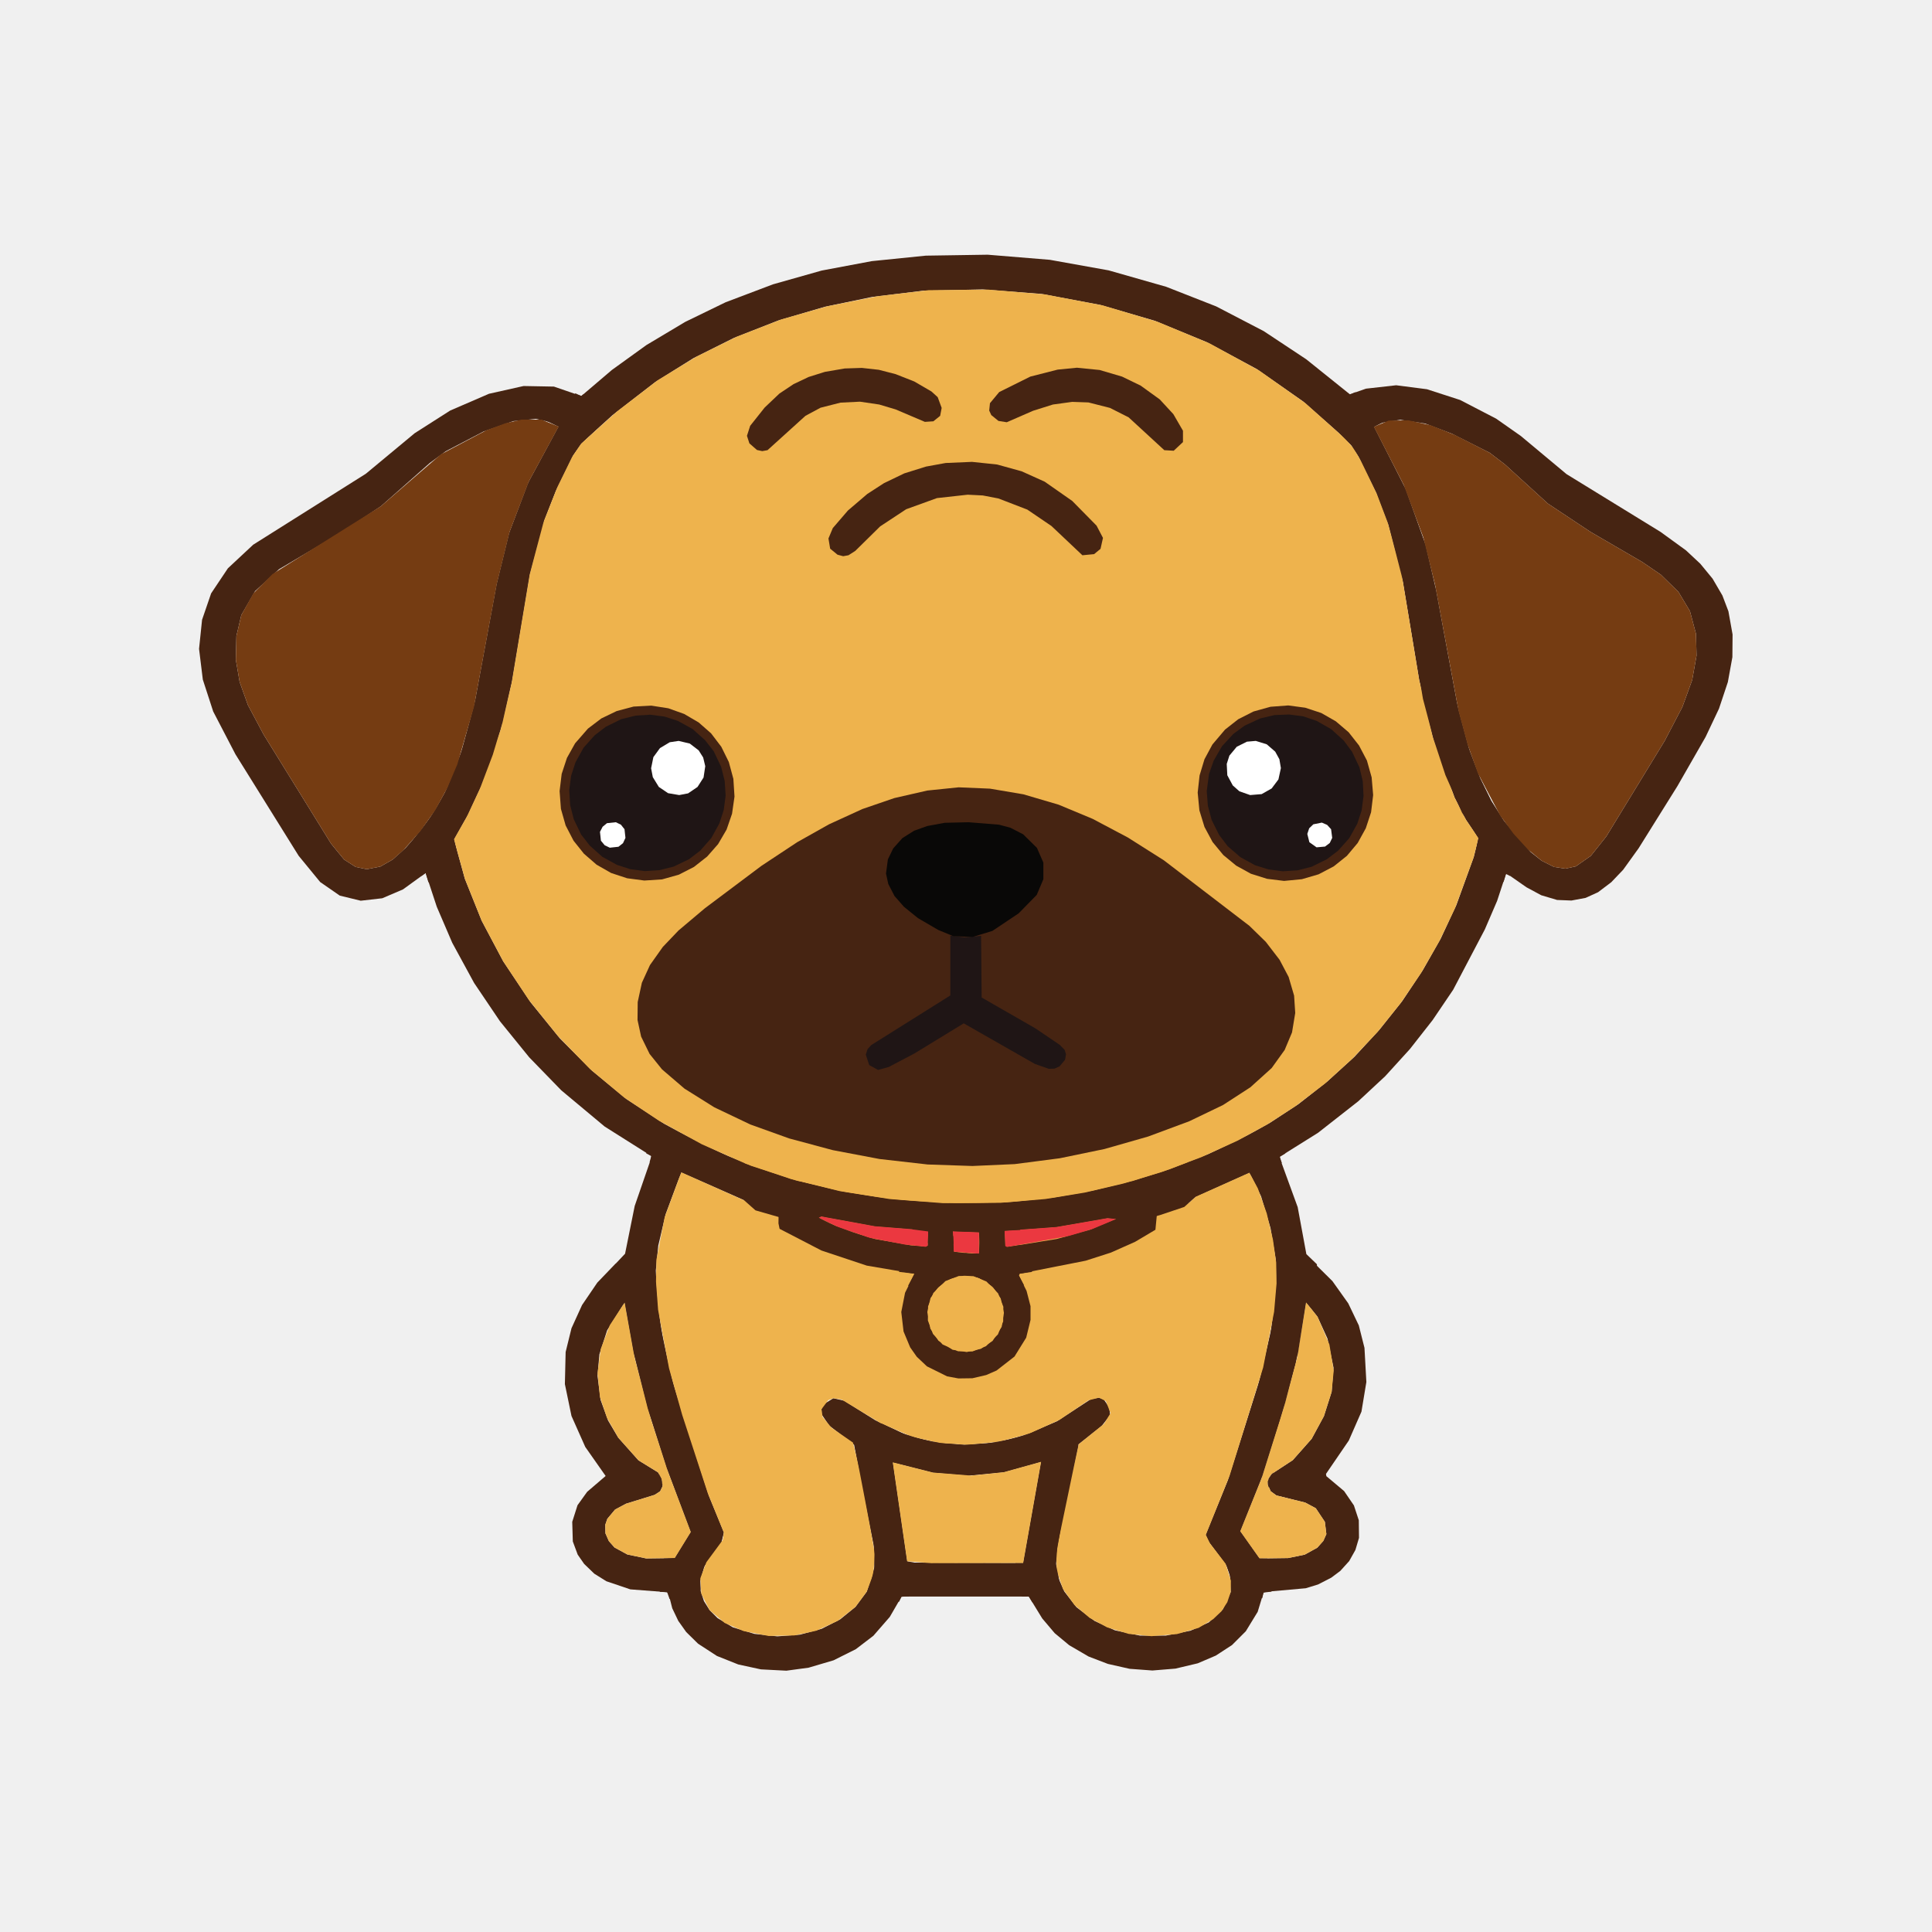
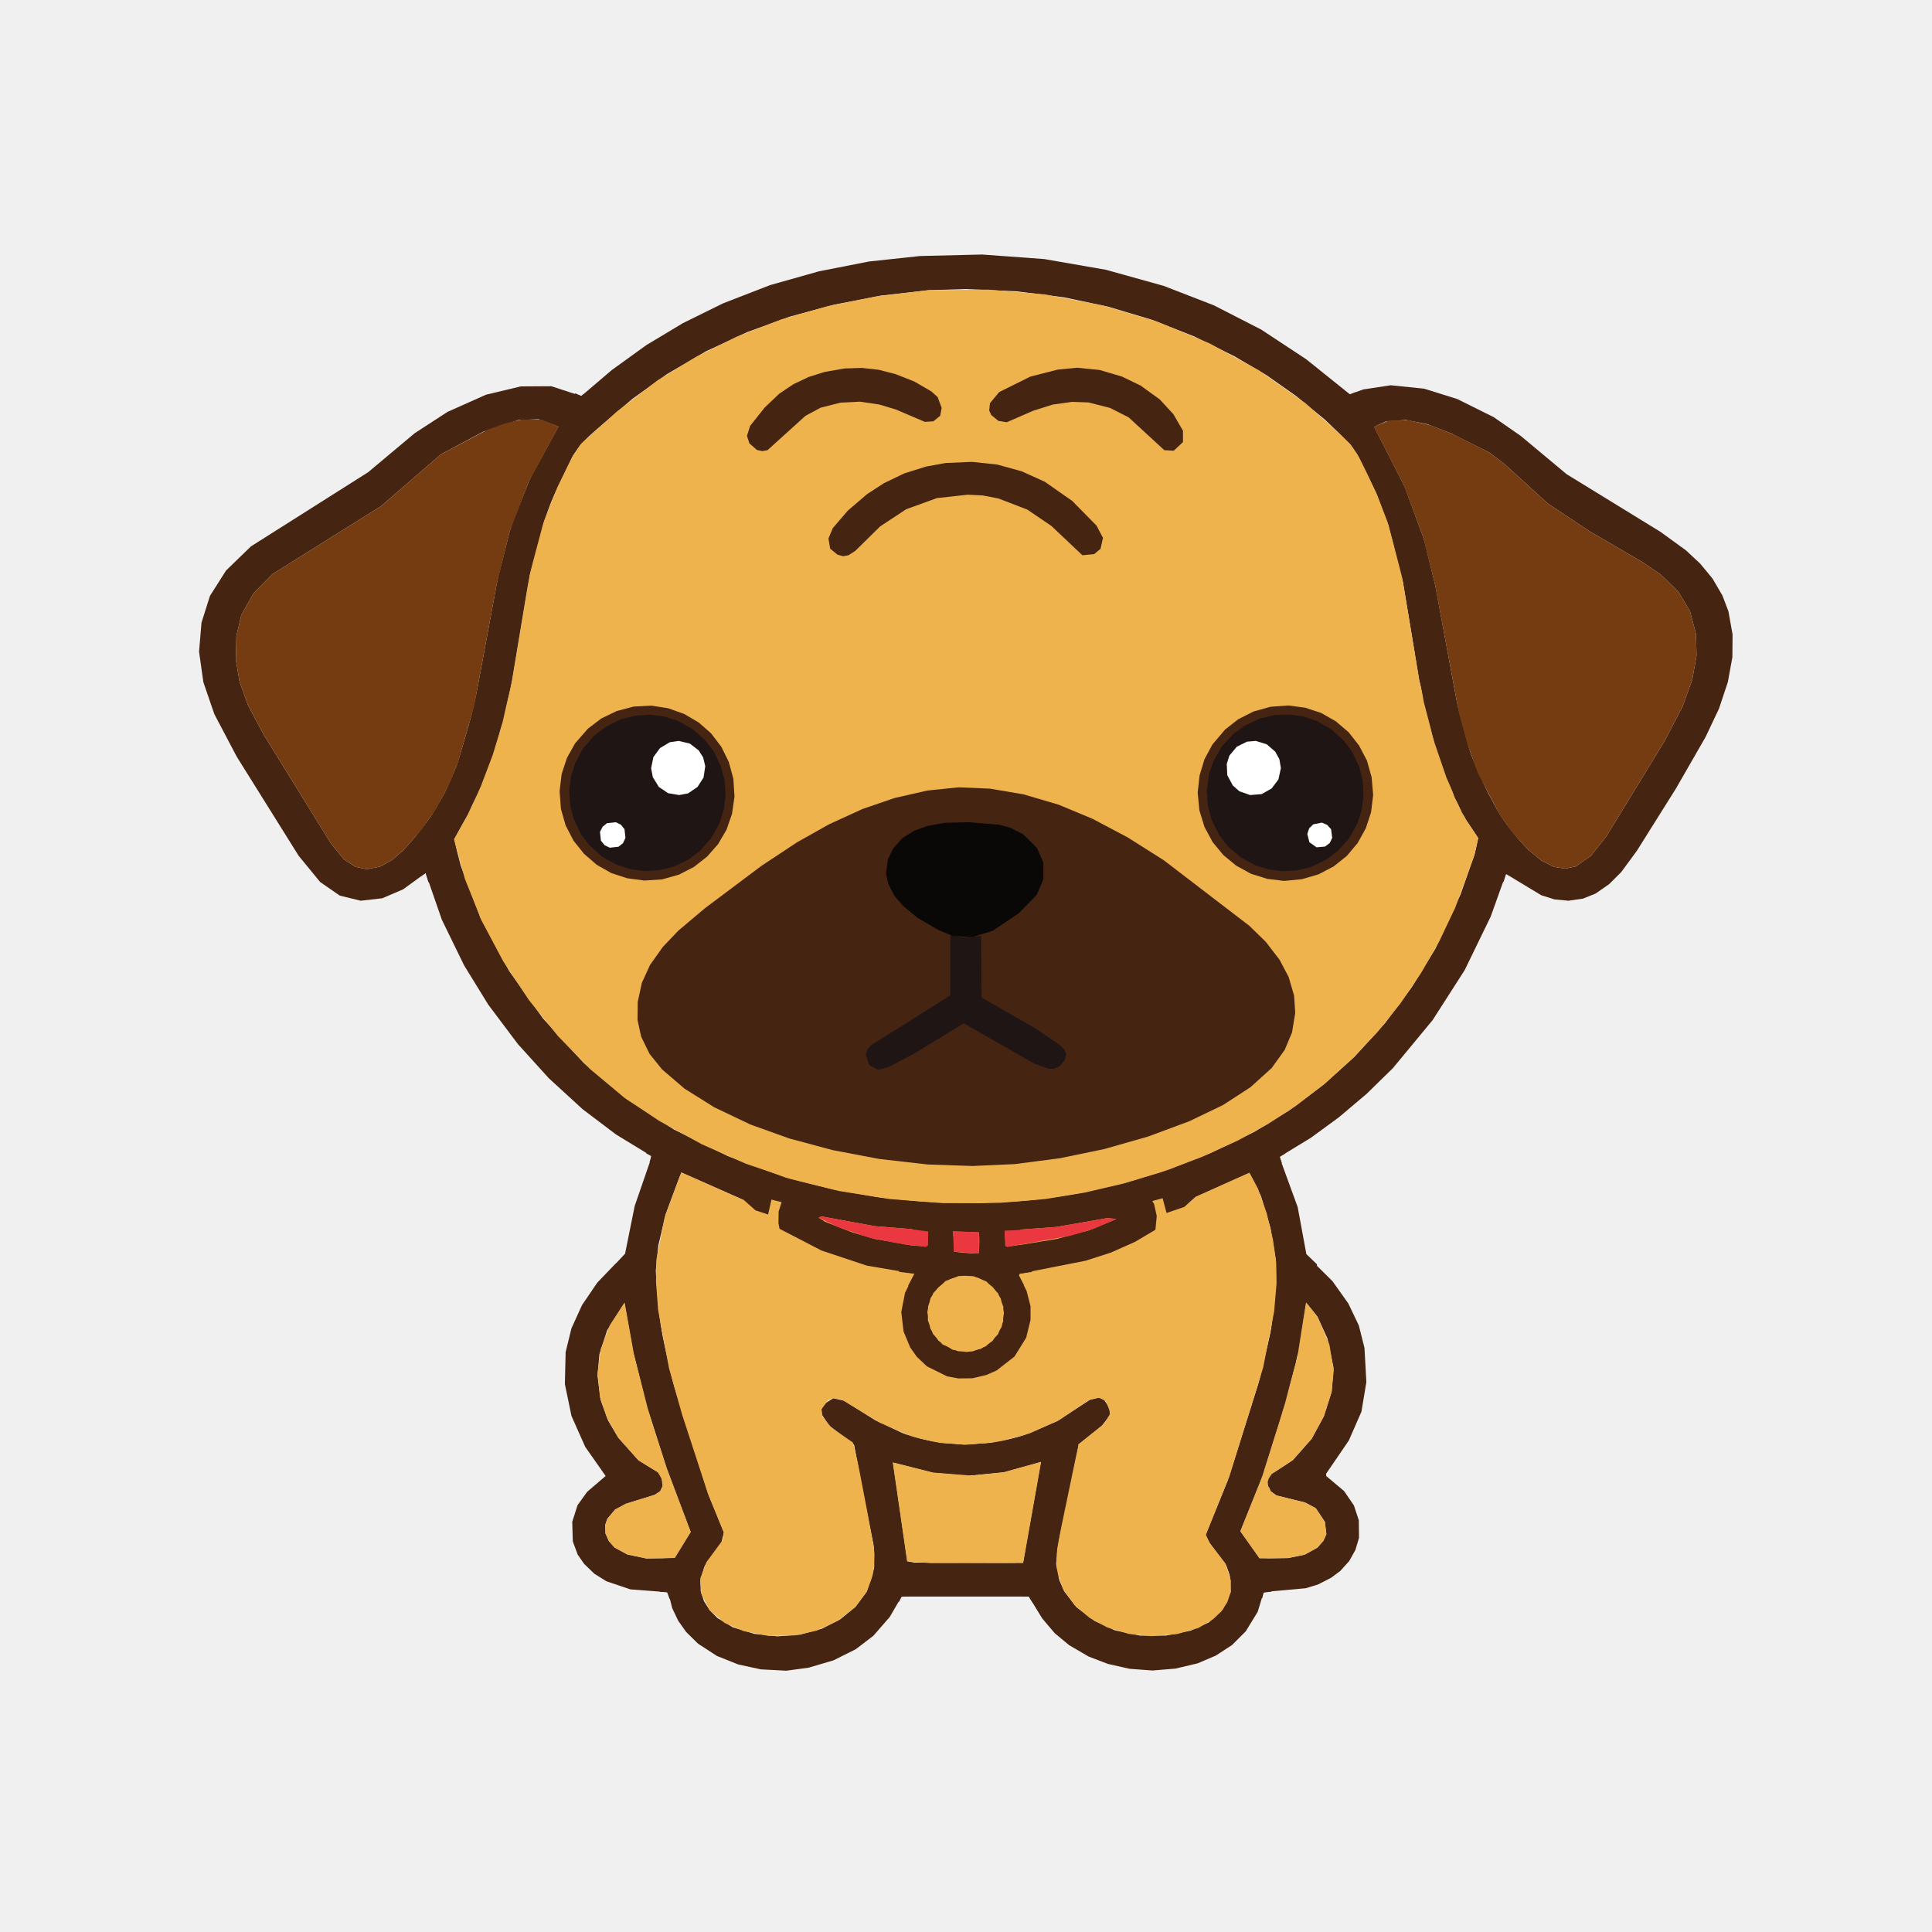
<svg xmlns="http://www.w3.org/2000/svg" width="1024" height="1024" viewBox="0 0 1024 1024">
  <g id="body">
    <path data-role="outline" fill="#462412" d="M326.2 669.8 L316.6 679.8 L308.5 691.7 L302.9 704.0 L299.8 716.6 L299.4 733.6 L302.9 750.5 L310.2 766.9 L321.0 782.3 L311.2 790.7 L306.1 797.8 L303.3 806.6 L303.6 817.0 L306.2 824.0 L309.6 828.9 L315.0 834.1 L321.4 838.1 L334.1 842.4 L353.6 843.9 L354.9 847.5 L362.3 846.8 L371.2 842.5 L371.2 836.5 L372.9 830.8 L382.3 817.6 L383.6 812.2 L375.6 792.7 L356.1 731.0 L349.8 701.6 L347.6 676.6 L342.6 672.2 L336.9 669.6 L330.7 668.9 L326.2 669.8ZM321.8 705.1 L331.1 690.3 L335.9 717.1 L343.3 746.4 L353.4 778.0 L366.2 812.0 L357.7 825.8 L342.5 826.0 L332.5 823.9 L325.7 820.2 L322.7 816.8 L320.9 812.7 L320.8 808.2 L321.9 805.0 L326.0 800.1 L331.8 797.0 L347.0 792.3 L349.9 790.4 L351.2 787.7 L350.6 783.8 L348.8 780.4 L338.4 774.0 L327.7 762.0 L322.3 752.9 L318.3 741.9 L316.7 729.2 L317.7 717.8 L321.8 705.1Z" />
    <path data-role="fur" fill="#eeb34d" d="M331.1 690.3 L323.2 702.4 L318.4 715.0 L316.7 727.8 L318.0 740.5 L321.7 751.5 L327.7 762.0 L338.4 774.0 L348.8 780.4 L350.6 783.8 L351.2 787.7 L349.9 790.4 L347.0 792.3 L331.8 797.0 L326.0 800.1 L321.9 805.0 L320.8 808.2 L320.9 812.7 L322.7 816.8 L325.7 820.2 L332.5 823.9 L342.5 826.0 L357.7 825.8 L366.2 812.0 L354.4 780.9 L345.0 752.2 L336.5 720.1 L331.1 690.3Z" />
    <path data-role="outline" fill="#462412" d="M669.0 847.1 L669.7 844.1 L670.9 843.7 L692.1 841.8 L698.6 839.8 L705.6 836.2 L710.4 832.6 L715.1 827.4 L718.4 821.5 L720.3 815.1 L720.2 805.8 L717.6 797.9 L712.4 790.3 L703.0 782.4 L702.8 781.2 L714.9 763.5 L721.6 748.2 L724.2 732.5 L723.2 714.4 L720.2 702.5 L714.6 690.8 L706.2 679.0 L696.2 669.1 L686.0 669.7 L680.4 672.3 L676.7 675.5 L674.5 701.2 L668.3 729.1 L651.2 783.6 L639.1 813.5 L640.5 816.8 L650.3 830.1 L652.2 836.3 L652.5 841.3 L661.2 846.5 L669.0 847.1ZM686.7 722.9 L692.2 690.2 L698.3 697.9 L703.6 709.5 L706.8 724.9 L705.8 737.7 L701.7 750.6 L695.2 762.6 L685.2 773.9 L673.9 781.3 L672.3 783.7 L671.9 786.8 L673.5 790.4 L676.5 792.6 L691.8 796.4 L697.4 799.4 L702.2 806.6 L703.0 813.1 L701.4 816.7 L698.2 820.3 L691.5 824.0 L682.7 825.8 L667.5 826.0 L657.3 811.6 L668.0 785.0 L678.2 753.5 L686.7 722.9Z" />
    <path data-role="fur" fill="#eeb34d" d="M692.2 690.2 L687.4 720.0 L680.3 746.3 L668.6 783.6 L657.3 811.6 L667.5 826.0 L682.7 825.8 L691.5 824.0 L698.2 820.3 L701.4 816.7 L703.0 813.1 L702.2 806.6 L697.4 799.4 L691.8 796.4 L676.5 792.6 L673.5 790.4 L671.9 786.8 L672.3 783.7 L673.9 781.3 L685.2 773.9 L695.2 762.6 L701.7 750.6 L705.8 737.7 L706.9 726.4 L704.6 712.6 L698.3 697.9 L692.2 690.2Z" />
    <path data-role="outline" fill="#462412" d="M342.5 611.3 L345.2 612.7 L345.1 614.0 L336.4 639.2 L331.3 664.5 L326.3 669.8 L327.3 694.9 L331.1 690.3 L335.9 717.1 L343.3 746.4 L353.4 778.0 L366.2 812.0 L357.7 825.8 L351.8 826.1 L349.8 835.4 L349.7 843.7 L353.6 843.9 L354.4 844.9 L356.3 852.4 L359.5 859.1 L363.7 865.0 L370.0 871.2 L380.0 877.7 L391.3 882.2 L403.3 884.8 L416.8 885.5 L428.6 883.9 L441.8 880.0 L453.6 874.1 L462.9 867.0 L471.6 857.0 L477.8 846.3 L481.7 846.1 L484.9 832.4 L485.2 828.3 L480.8 827.5 L473.2 775.1 L494.5 780.5 L513.2 782.1 L532.0 780.3 L551.8 774.8 L542.3 828.4 L538.2 828.4 L539.8 840.3 L541.7 846.2 L545.3 846.2 L552.4 857.8 L559.0 865.6 L566.7 872.0 L577.0 878.0 L587.2 881.9 L598.7 884.5 L610.8 885.4 L623.0 884.4 L634.8 881.6 L644.4 877.5 L653.0 871.9 L660.3 864.6 L666.6 854.3 L669.7 844.1 L673.9 843.6 L674.0 837.7 L671.7 826.1 L667.5 826.0 L657.3 811.6 L669.1 782.2 L681.2 743.4 L688.0 717.0 L692.2 690.2 L696.9 695.6 L697.9 684.6 L698.0 670.1 L692.4 664.7 L687.8 639.8 L678.5 614.3 L678.3 613.1 L681.3 611.3 L675.3 604.6 L670.0 601.6 L664.4 600.2 L641.0 611.5 L616.3 621.0 L602.7 632.4 L587.6 641.1 L573.3 646.5 L555.7 650.8 L587.0 645.6 L591.7 646.1 L580.1 651.1 L561.4 656.4 L532.8 661.1 L532.4 655.2 L527.4 658.0 L523.0 662.6 L520.8 666.3 L519.1 671.0 L518.6 677.0 L525.1 681.0 L529.8 686.8 L532.0 694.2 L531.3 701.9 L528.9 707.3 L523.8 712.7 L518.5 715.5 L512.4 716.6 L506.4 715.9 L499.6 712.6 L495.4 708.2 L492.1 701.4 L491.6 693.9 L493.9 686.7 L498.7 680.8 L506.1 676.8 L505.9 671.6 L503.9 665.4 L500.2 660.2 L496.9 657.4 L492.0 654.9 L491.8 660.3 L490.9 660.9 L477.9 659.4 L459.7 655.7 L441.7 649.4 L433.9 645.4 L435.3 644.7 L465.0 650.0 L450.9 645.8 L437.9 640.4 L419.7 630.0 L411.8 622.7 L385.7 612.8 L359.4 599.9 L354.0 601.0 L348.3 604.1 L343.7 608.7 L342.5 611.3ZM352.8 643.6 L361.1 621.3 L394.1 635.9 L405.4 646.1 L412.8 651.1 L425.9 658.5 L439.5 664.5 L460.8 671.1 L484.7 675.1 L479.7 685.2 L477.8 693.9 L478.5 704.2 L481.7 712.8 L486.9 720.2 L495.1 726.6 L503.5 729.9 L512.4 730.7 L522.7 728.8 L530.9 724.8 L537.7 719.0 L542.7 711.7 L545.6 702.8 L546.4 693.7 L545.1 686.9 L540.0 676.0 L540.4 675.1 L572.6 669.0 L595.3 661.2 L615.2 649.9 L633.0 634.7 L662.2 621.5 L668.4 634.1 L673.4 650.9 L676.2 667.7 L676.4 683.3 L673.4 707.1 L666.7 735.0 L650.7 785.1 L639.1 813.5 L641.3 818.0 L649.6 828.8 L651.9 834.7 L652.3 843.8 L648.2 852.9 L640.7 859.9 L631.0 864.3 L617.9 866.9 L604.2 866.9 L590.9 864.1 L580.1 859.1 L570.5 851.8 L564.1 843.5 L561.1 836.7 L559.6 828.5 L563.7 801.2 L571.7 765.5 L583.9 755.8 L588.4 750.1 L587.9 745.9 L585.0 741.7 L582.5 740.8 L578.3 741.5 L560.2 753.3 L542.3 761.0 L527.7 764.5 L511.2 765.8 L494.8 764.3 L480.3 760.5 L464.0 752.8 L447.4 742.4 L441.7 741.1 L436.7 744.2 L435.4 746.9 L435.5 749.7 L439.5 755.6 L452.7 765.8 L463.1 818.9 L463.4 831.3 L459.4 843.6 L453.4 851.7 L445.3 858.3 L435.5 863.3 L424.0 866.4 L412.0 867.3 L399.9 866.0 L388.4 862.5 L380.3 857.6 L376.1 853.4 L373.1 848.6 L371.4 843.4 L371.1 837.9 L373.6 829.4 L382.3 817.6 L383.6 812.2 L375.6 792.7 L358.5 739.8 L351.9 713.4 L348.3 689.7 L347.6 673.4 L348.9 660.2 L352.8 643.6ZM351.2 787.4 L350.6 783.8 L349.1 780.9 L351.2 787.4ZM674.9 780.3 L671.9 785.2 L672.3 788.4 L674.9 780.3Z" />
    <path data-role="fur" fill="#eeb34d" d="M403.4 561.3 L397.7 582.1 L394.6 600.2 L394.4 636.2 L361.1 621.3 L352.3 645.1 L347.9 667.7 L347.7 679.3 L348.8 694.2 L354.6 725.2 L361.6 750.0 L375.1 791.3 L383.6 812.2 L383.1 816.2 L374.4 828.0 L371.2 836.5 L371.7 844.7 L376.1 853.4 L384.1 860.2 L394.1 864.5 L407.4 867.1 L421.1 866.8 L432.7 864.3 L444.0 859.1 L453.4 851.7 L459.4 843.6 L462.9 834.2 L463.7 823.7 L456.7 783.3 L452.1 764.6 L440.7 756.7 L436.0 751.0 L435.4 746.9 L439.0 742.1 L441.7 741.1 L446.1 741.8 L466.6 754.2 L483.1 761.4 L497.8 764.8 L512.7 765.8 L529.2 764.2 L545.2 760.0 L561.5 752.6 L576.9 742.2 L582.5 740.8 L586.1 742.6 L588.6 749.0 L585.1 754.7 L571.7 765.5 L563.7 801.2 L559.9 823.4 L560.0 832.3 L563.4 842.2 L569.5 850.7 L577.5 857.5 L586.7 862.5 L598.2 866.0 L610.3 867.2 L623.8 866.1 L635.3 862.8 L643.1 858.1 L647.4 854.0 L650.5 849.2 L652.3 843.8 L652.4 837.8 L649.6 828.8 L641.3 818.0 L639.1 813.5 L651.7 782.2 L669.5 724.8 L675.3 695.3 L676.6 680.3 L676.4 669.1 L674.7 657.1 L671.4 643.1 L666.7 629.9 L662.2 621.5 L633.8 634.2 L629.7 637.9 L629.4 598.7 L625.4 577.0 L620.1 561.5 L403.4 561.3ZM595.2 661.3 L572.6 669.0 L540.4 675.1 L540.0 676.0 L545.1 686.9 L546.4 695.1 L545.3 704.5 L542.0 713.1 L536.7 720.0 L528.2 726.4 L519.8 729.7 L511.0 730.8 L502.0 729.5 L493.8 725.8 L485.9 719.1 L481.0 711.4 L478.2 702.8 L477.8 693.9 L479.7 685.2 L484.7 675.1 L457.9 670.4 L431.8 661.3 L595.2 661.3Z" />
    <path data-role="fur" fill="#eeb34d" d="M478.4 678.4 L474.3 690.2 L474.0 701.7 L477.3 713.0 L482.8 721.6 L490.4 728.4 L500.8 733.3 L511.0 734.8 L522.3 733.2 L530.1 729.9 L537.2 725.0 L542.8 719.1 L547.0 711.9 L549.6 703.6 L550.4 695.0 L549.3 687.1 L545.8 678.3 L564.8 674.9 L580.6 670.9 L594.3 666.0 L606.1 660.3 L616.0 653.6 L617.2 646.5 L616.1 638.9 L614.0 633.9 L610.1 628.3 L604.4 623.8 L600.0 622.0 L563.9 630.0 L530.1 633.6 L503.0 633.8 L476.3 632.0 L450.1 628.2 L424.0 622.3 L418.7 624.9 L413.7 629.9 L410.0 636.5 L408.7 641.7 L408.8 649.7 L410.7 654.5 L425.5 662.7 L440.9 669.3 L459.9 675.0 L478.4 678.4Z" />
    <path data-role="outline" fill="#462412" d="M476.5 849.0 L477.8 846.3 L479.2 846.2 L545.3 846.2 L547.2 849.3 L552.4 847.4 L557.5 843.6 L561.5 838.0 L559.7 829.3 L560.4 819.5 L571.5 766.2 L567.6 760.2 L562.7 756.3 L558.2 754.4 L546.6 759.5 L535.1 763.0 L523.2 765.1 L511.2 765.8 L499.3 765.0 L487.5 762.7 L477.5 759.4 L467.2 754.5 L458.4 759.5 L453.2 767.5 L463.4 820.5 L463.6 829.9 L461.9 837.7 L465.2 842.2 L469.1 845.6 L476.5 849.0ZM480.8 827.5 L473.2 775.1 L494.5 780.5 L513.2 782.1 L532.0 780.3 L551.8 774.8 L542.3 828.4 L481.7 828.2 L480.8 827.5Z" />
    <path data-role="fur" fill="#eeb34d" d="M473.2 775.1 L480.8 827.5 L493.6 828.5 L542.3 828.4 L551.8 774.8 L532.0 780.3 L514.7 782.1 L494.5 780.5 L473.2 775.1Z" />
  </g>
  <g id="neck-accessory">
    <path data-role="outline" fill="#462412" d="M507.4 637.8 L484.8 636.8 L464.0 634.5 L443.6 631.0 L424.1 626.3 L418.1 630.9 L414.6 636.1 L412.7 642.1 L412.6 648.4 L413.2 651.3 L435.4 662.8 L459.4 670.8 L484.7 675.1 L481.3 681.5 L493.1 682.3 L498.5 680.9 L504.9 677.2 L509.0 673.1 L512.0 667.3 L512.8 664.3 L505.5 663.4 L505.0 652.6 L513.5 652.9 L512.0 644.7 L507.4 637.8ZM437.2 647.5 L433.9 645.4 L435.3 644.7 L463.7 649.9 L491.2 652.1 L492.0 652.7 L491.8 660.3 L490.9 660.9 L482.5 660.0 L463.8 656.7 L451.7 653.2 L437.2 647.5Z" />
    <path data-role="collar" fill="#eb3840" d="M433.9 645.4 L444.7 650.6 L461.1 656.1 L479.4 659.6 L490.9 660.9 L491.8 660.3 L492.0 652.7 L491.2 652.1 L463.7 649.9 L435.3 644.7 L433.9 645.4Z" />
    <path data-role="outline" fill="#462412" d="M599.8 626.1 L579.3 631.1 L558.6 634.8 L537.8 637.1 L516.5 637.9 L512.5 644.2 L510.9 652.9 L518.9 653.1 L519.4 663.5 L518.9 664.5 L511.4 664.2 L513.9 671.3 L518.6 677.2 L525.3 681.2 L533.6 682.5 L542.8 681.3 L540.0 676.0 L540.4 675.1 L575.4 668.2 L588.8 663.9 L601.6 658.2 L612.4 651.8 L613.1 644.5 L611.7 638.2 L608.4 632.5 L603.9 628.3 L599.8 626.1ZM532.8 661.1 L532.4 652.3 L559.9 650.3 L587.0 645.6 L591.7 646.1 L577.2 652.1 L560.0 656.7 L532.8 661.1Z" />
    <path data-role="collar" fill="#eb3840" d="M532.4 652.3 L532.8 661.1 L567.2 655.0 L580.1 651.1 L591.7 646.1 L587.0 645.6 L559.9 650.3 L532.4 652.3Z" />
    <path data-role="outline" fill="#462412" d="M533.3 637.4 L512.0 637.9 L490.1 637.2 L485.6 643.5 L483.6 651.6 L492.0 652.7 L491.8 660.3 L490.9 660.9 L483.9 660.2 L485.1 670.0 L490.3 678.5 L496.5 683.0 L502.4 678.3 L509.7 676.1 L514.4 676.2 L520.2 677.8 L524.0 680.1 L527.9 683.9 L533.3 680.3 L537.3 675.5 L539.5 670.9 L540.8 659.9 L532.8 661.1 L532.4 652.3 L540.8 651.9 L538.1 643.4 L533.3 637.4ZM505.5 663.4 L505.0 652.6 L518.9 653.1 L519.5 654.1 L518.9 664.5 L506.5 664.1 L505.5 663.4Z" />
    <path data-role="collar" fill="#eb3840" d="M505.0 652.6 L505.5 663.4 L518.9 664.5 L518.9 653.1 L505.0 652.6Z" />
    <path data-role="outline" fill="#462412" d="M496.1 657.6 L484.2 664.9 L476.4 674.1 L484.7 675.1 L479.7 685.2 L477.7 695.4 L478.9 705.7 L482.4 714.1 L485.9 719.1 L491.3 724.2 L502.0 729.5 L508.0 730.6 L515.4 730.5 L522.7 728.8 L528.2 726.4 L537.7 719.0 L543.9 709.0 L546.2 699.6 L546.2 692.3 L544.1 684.2 L540.0 676.0 L540.4 675.1 L547.1 674.1 L542.0 667.5 L536.3 662.5 L529.7 658.6 L522.4 655.9 L519.4 655.2 L518.9 664.5 L506.5 664.1 L505.5 663.4 L505.2 655.1 L496.1 657.6ZM503.8 677.7 L511.3 676.0 L518.8 677.2 L526.2 682.0 L530.4 688.2 L532.1 695.8 L530.9 703.3 L526.1 710.7 L519.9 714.9 L512.4 716.6 L504.9 715.4 L497.4 710.6 L493.1 704.2 L491.5 695.4 L493.2 688.0 L497.6 681.8 L503.8 677.7Z" />
    <path data-role="collar" fill="#eeb34d" d="M508.2 676.3 L501.1 679.0 L494.7 685.3 L491.9 692.4 L491.8 699.9 L494.5 707.0 L499.6 712.6 L507.8 716.2 L515.4 716.3 L522.6 713.5 L528.9 707.3 L531.7 700.4 L531.8 692.6 L529.0 685.5 L522.8 679.2 L515.9 676.4 L508.2 676.3Z" />
  </g>
  <g id="head">
-     <path data-role="outline" fill="#462412" d="M490.7 135.5 L462.1 138.4 L435.5 143.4 L409.7 150.7 L384.6 160.2 L363.2 170.6 L342.6 182.9 L324.3 196.1 L308.1 209.9 L305.0 208.5 L291.1 221.8 L290.0 223.3 L296.1 226.1 L279.7 256.6 L269.7 283.4 L263.3 309.6 L252.1 370.3 L245.3 396.5 L235.8 420.3 L228.2 433.2 L219.1 444.9 L219.3 447.3 L223.4 464.3 L225.6 462.7 L231.5 480.6 L239.7 499.7 L251.3 521.0 L265.0 541.3 L280.5 560.4 L297.5 577.9 L320.5 597.1 L345.2 612.7 L344.3 616.0 L359.7 624.4 L361.1 621.3 L394.1 635.9 L400.4 641.5 L428.5 649.6 L458.9 655.5 L443.2 650.0 L433.9 645.4 L435.3 644.7 L463.7 649.9 L491.2 652.1 L492.0 652.7 L491.8 658.8 L505.4 659.3 L505.0 652.6 L518.9 653.1 L519.4 659.3 L532.4 658.9 L532.4 652.3 L559.9 650.3 L587.0 645.6 L591.7 646.1 L578.6 651.6 L564.4 655.7 L590.0 650.8 L614.9 644.0 L627.7 639.7 L633.8 634.2 L662.2 621.5 L664.1 624.5 L679.4 616.4 L678.3 613.1 L698.6 600.4 L719.9 583.7 L734.2 570.4 L747.3 556.0 L759.3 540.7 L770.2 524.6 L787.0 492.6 L793.5 477.5 L798.2 463.2 L800.4 464.3 L804.1 452.3 L805.1 445.3 L797.6 435.9 L790.4 424.5 L784.5 412.5 L779.1 398.7 L771.7 371.1 L761.1 312.8 L755.2 287.8 L744.6 258.4 L728.2 226.2 L733.8 223.5 L727.2 216.4 L718.3 207.9 L715.6 209.1 L692.3 190.4 L669.8 175.5 L644.6 162.4 L618.1 152.0 L587.6 143.3 L556.4 137.7 L523.5 135.0 L490.7 135.5ZM489.2 154.1 L520.8 153.4 L552.1 155.8 L583.1 161.6 L612.0 170.0 L639.7 181.4 L666.1 195.6 L690.7 212.8 L712.1 231.7 L716.9 236.7 L721.7 244.8 L729.6 261.3 L735.5 276.7 L742.9 304.2 L752.2 360.4 L759.4 390.5 L770.9 422.6 L777.0 434.5 L783.6 444.2 L781.1 454.3 L771.9 479.7 L763.6 497.5 L754.0 514.4 L743.2 530.6 L731.1 545.8 L717.9 560.1 L703.5 573.2 L688.2 585.2 L673.1 595.1 L657.3 603.9 L639.6 612.1 L620.0 619.7 L599.8 626.1 L579.3 631.1 L558.6 634.8 L531.8 637.5 L502.9 637.7 L474.4 635.8 L447.9 631.9 L422.0 625.7 L398.1 617.9 L374.8 607.9 L352.0 595.6 L332.0 582.5 L313.8 567.5 L296.7 550.3 L281.2 531.2 L266.7 509.5 L255.3 488.0 L246.4 465.8 L240.6 444.8 L247.2 433.2 L254.2 418.3 L265.2 387.1 L271.1 362.2 L280.7 304.5 L287.4 278.4 L295.7 257.4 L303.0 242.5 L308.0 235.1 L324.7 220.0 L347.3 202.5 L367.6 189.8 L389.0 179.1 L412.7 169.8 L437.2 162.6 L462.2 157.4 L489.2 154.1Z" />
+     <path data-role="outline" fill="#462412" d="M487.6 135.7 L460.6 138.6 L434.1 143.8 L408.2 151.1 L383.2 160.8 L361.9 171.3 L342.6 182.9 L324.3 196.1 L308.1 209.9 L305.0 208.5 L291.1 221.8 L290.0 223.3 L296.1 226.1 L281.6 252.5 L271.4 277.6 L264.2 305.2 L253.7 362.9 L247.9 387.8 L241.9 406.5 L235.8 420.3 L228.2 433.2 L219.1 444.9 L221.5 457.2 L223.4 464.3 L225.6 462.7 L234.2 487.5 L246.0 511.7 L258.8 532.5 L274.5 553.4 L290.9 571.5 L308.8 587.9 L326.5 601.3 L345.2 612.7 L344.3 616.0 L359.7 624.4 L361.1 621.3 L394.1 635.9 L400.4 641.5 L407.1 643.7 L408.9 635.8 L445.4 645.1 L485.3 650.3 L519.8 651.3 L551.2 649.3 L583.7 643.9 L616.2 635.1 L618.3 642.9 L627.7 639.7 L633.8 634.2 L662.2 621.5 L664.1 624.5 L679.4 616.4 L678.3 613.1 L694.7 603.1 L709.5 592.3 L724.4 579.7 L738.3 566.1 L759.3 540.7 L776.3 514.2 L790.1 485.8 L798.2 463.2 L800.4 464.3 L804.1 452.3 L805.1 445.3 L797.6 435.9 L790.4 424.5 L779.6 400.1 L771.7 371.1 L761.1 312.8 L755.2 287.8 L744.6 258.4 L728.2 226.2 L733.8 223.5 L726.0 215.2 L718.3 207.9 L715.6 209.1 L692.3 190.4 L668.5 174.7 L643.3 161.8 L616.7 151.5 L586.2 143.0 L553.4 137.3 L520.5 134.9 L487.6 135.7ZM416.3 624.1 L385.7 612.8 L357.3 598.7 L332.0 582.5 L309.4 563.4 L287.8 539.8 L269.9 514.7 L254.7 486.6 L244.2 458.8 L240.6 444.8 L253.0 421.0 L263.5 392.9 L270.5 365.2 L279.0 313.3 L284.1 289.9 L291.5 267.1 L303.0 242.5 L307.1 236.2 L311.2 231.9 L335.2 211.4 L353.5 198.3 L374.2 186.2 L395.9 176.1 L418.4 167.9 L441.6 161.6 L466.7 156.7 L492.2 153.8 L511.7 153.2 L538.7 154.4 L564.0 157.6 L587.5 162.6 L610.6 169.5 L632.9 178.3 L654.4 188.9 L671.2 198.8 L687.1 210.0 L702.2 222.4 L715.3 234.9 L719.2 240.3 L724.7 250.8 L735.1 275.3 L742.9 304.2 L752.2 360.4 L759.4 390.5 L770.9 422.6 L777.0 434.5 L783.6 444.2 L781.6 452.8 L774.1 474.1 L760.8 502.8 L748.3 523.2 L734.0 542.4 L717.9 560.1 L701.2 575.1 L683.2 588.6 L664.0 600.4 L642.3 610.9 L620.0 619.7 L595.4 627.3 L570.4 632.9 L546.7 636.3 L522.6 637.8 L493.8 637.4 L467.0 634.9 L440.7 630.4 L416.3 624.1Z" />
    <path data-role="fur" fill="#eeb34d" d="M492.2 153.8 L465.2 157.0 L438.6 162.3 L414.1 169.3 L390.4 178.5 L369.0 189.1 L348.5 201.6 L327.0 218.1 L308.0 235.1 L303.0 242.5 L295.7 257.4 L287.4 278.4 L280.7 304.5 L271.1 362.2 L265.2 387.1 L254.2 418.3 L247.2 433.2 L240.6 444.8 L246.4 465.8 L255.3 488.0 L266.7 509.5 L280.3 530.0 L295.7 549.1 L312.6 566.5 L330.8 581.7 L349.4 594.1 L372.0 606.5 L395.3 616.8 L419.2 624.9 L445.0 631.3 L471.4 635.5 L499.8 637.7 L530.3 637.5 L554.1 635.5 L574.9 632.1 L595.4 627.3 L615.7 621.2 L636.8 613.3 L655.9 604.6 L671.8 595.9 L686.9 586.1 L702.4 574.2 L716.8 561.1 L730.1 547.0 L742.3 531.8 L753.2 515.7 L762.9 498.8 L771.3 481.1 L781.1 454.3 L783.6 444.2 L777.0 434.5 L770.9 422.6 L759.4 390.5 L752.2 360.4 L742.9 304.2 L735.5 276.7 L730.2 262.7 L722.5 246.3 L717.6 237.8 L713.2 232.7 L691.9 213.7 L667.4 196.4 L641.1 182.0 L613.4 170.5 L584.6 161.9 L553.6 156.0 L523.7 153.5 L492.2 153.8Z" />
  </g>
  <g id="head-spots">
    <path data-role="line" fill="#462412" d="M501.2 245.4 L490.8 247.3 L479.3 250.9 L468.5 256.1 L459.7 261.8 L449.4 270.6 L441.4 279.9 L439.1 285.4 L440.0 290.8 L443.9 294.0 L446.9 294.8 L449.7 294.3 L453.3 292.0 L466.5 279.0 L480.3 269.9 L496.6 264.0 L512.9 262.2 L520.9 262.6 L529.2 264.2 L544.5 270.1 L557.3 278.8 L573.7 294.3 L579.9 293.7 L583.3 290.9 L584.6 285.1 L581.2 278.6 L568.3 265.5 L553.7 255.3 L541.5 249.8 L528.5 246.2 L515.2 244.8 L501.2 245.4Z" />
    <path data-role="line" fill="#462412" d="M560.6 195.9 L546.1 199.6 L529.6 207.8 L524.7 213.7 L524.3 217.6 L525.4 220.0 L529.2 223.1 L533.6 223.8 L547.6 217.7 L558.1 214.4 L568.3 213.0 L576.9 213.3 L588.3 216.2 L598.2 221.2 L617.1 238.6 L622.1 238.9 L627.0 234.3 L627.0 228.3 L621.9 219.5 L614.7 211.7 L604.6 204.4 L594.7 199.6 L582.8 196.1 L570.8 194.9 L560.6 195.9Z" />
    <path data-role="line" fill="#462412" d="M447.7 195.3 L437.2 197.1 L428.6 199.8 L420.6 203.6 L413.1 208.6 L405.3 216.0 L397.6 225.7 L395.9 231.0 L397.2 235.0 L401.2 238.5 L404.0 239.1 L406.8 238.6 L426.9 220.4 L434.9 216.1 L445.5 213.4 L455.8 212.9 L466.0 214.4 L474.7 217.0 L490.2 223.6 L494.7 223.3 L498.3 220.4 L499.1 216.2 L497.0 210.5 L493.7 207.5 L484.6 202.2 L474.7 198.3 L465.8 196.0 L456.8 195.0 L447.7 195.3Z" />
  </g>
  <g id="muzzle">
    <path data-role="spot" fill="#462412" d="M508.1 417.3 L491.5 419.0 L474.0 423.0 L457.1 428.8 L439.4 436.9 L422.5 446.4 L403.6 458.9 L373.6 481.4 L359.6 493.2 L351.3 501.9 L344.5 511.5 L340.2 520.9 L338.0 531.1 L337.9 540.6 L339.8 549.4 L344.3 558.6 L350.9 566.8 L362.8 577.0 L378.6 586.9 L397.7 596.0 L418.3 603.4 L441.4 609.6 L466.2 614.3 L491.7 617.2 L515.4 618.0 L537.8 617.0 L561.7 613.9 L585.4 609.0 L608.5 602.4 L630.3 594.3 L648.2 585.7 L662.7 576.3 L674.0 566.1 L680.9 556.5 L684.8 547.2 L686.5 536.9 L685.9 527.7 L683.0 517.8 L678.2 508.7 L670.9 499.2 L662.2 490.7 L616.9 456.0 L597.8 443.9 L579.1 434.0 L561.1 426.5 L542.4 421.0 L524.7 418.0 L508.1 417.3Z" />
  </g>
  <g id="mouth">
    <path data-role="line" fill="#1f1515" d="M503.7 495.9 L503.7 527.6 L461.8 553.9 L459.8 556.1 L458.9 559.0 L460.7 564.5 L465.4 567.1 L471.1 565.5 L484.6 558.4 L510.8 542.4 L548.5 563.9 L555.9 566.5 L558.9 566.4 L561.6 565.2 L564.5 561.7 L565.0 558.8 L564.3 556.5 L561.7 553.8 L548.7 545.0 L520.3 528.7 L520.0 496.0 L511.2 496.8 L503.7 495.9Z" />
  </g>
  <g id="nose">
    <path data-role="line" fill="#090807" d="M505.3 496.2 L515.5 496.6 L526.0 493.4 L539.9 484.1 L549.5 474.3 L553.0 466.0 L553.0 457.2 L549.6 449.4 L542.3 442.2 L535.5 438.7 L529.5 437.1 L513.3 435.8 L500.7 436.1 L491.5 437.8 L484.5 440.3 L478.3 444.2 L473.4 449.7 L470.6 455.5 L469.6 463.0 L470.8 468.5 L474.1 474.9 L479.1 480.6 L486.5 486.6 L497.3 492.9 L505.3 496.2Z" />
  </g>
  <g id="eyes">
    <path data-role="eye" fill="#462412" d="M673.4 374.6 L664.4 377.1 L656.3 381.2 L649.3 386.7 L642.6 394.6 L638.4 402.4 L635.8 411.0 L634.8 420.1 L635.7 429.5 L638.4 438.3 L642.7 446.3 L648.4 453.2 L655.2 458.8 L663.0 463.1 L671.6 465.8 L680.6 466.9 L690.0 466.0 L698.9 463.4 L706.9 459.2 L713.9 453.6 L719.6 446.8 L723.9 439.0 L726.7 430.5 L727.8 421.4 L727.0 412.0 L724.5 403.1 L720.3 395.1 L714.8 388.1 L708.0 382.3 L700.3 377.9 L691.8 375.1 L682.8 373.9 L673.4 374.6Z" />
    <path data-role="eye" fill="#1f1515" d="M675.5 379.0 L667.9 380.8 L659.7 384.6 L653.7 389.0 L647.7 395.5 L643.3 403.1 L640.8 410.2 L639.6 419.3 L640.2 427.1 L642.2 434.6 L646.2 442.6 L650.7 448.5 L657.4 454.3 L665.2 458.6 L672.3 460.8 L679.9 461.8 L687.7 461.3 L695.2 459.4 L703.3 455.4 L709.2 450.9 L715.1 444.3 L719.4 436.6 L721.7 429.5 L722.7 421.9 L722.3 414.1 L720.5 406.6 L716.6 398.4 L712.2 392.5 L705.6 386.5 L697.9 382.1 L690.8 379.7 L683.3 378.7 L675.5 379.0Z" />
    <path data-role="eye" fill="white" d="M660.9 393.1 L655.5 395.8 L651.6 400.5 L650.2 404.9 L650.5 410.9 L653.4 416.3 L656.9 419.4 L662.6 421.4 L668.7 420.9 L674.0 417.9 L677.6 413.1 L678.9 407.1 L678.1 402.4 L675.9 398.4 L671.4 394.5 L665.6 392.7 L660.9 393.1Z" />
    <path data-role="eye" fill="white" d="M696.1 436.9 L693.9 439.0 L692.9 442.0 L694.0 446.4 L697.8 449.1 L702.3 448.7 L704.8 446.8 L706.1 444.1 L705.5 439.5 L703.4 437.2 L700.6 436.0 L696.1 436.9Z" />
    <path data-role="eye" fill="#462412" d="M335.8 374.5 L326.8 376.9 L318.7 380.8 L311.6 386.2 L304.8 394.0 L300.5 401.7 L297.7 410.2 L296.6 419.3 L297.3 428.7 L299.8 437.5 L304.0 445.6 L309.5 452.5 L316.2 458.3 L323.9 462.7 L332.4 465.5 L341.5 466.7 L350.9 466.1 L359.8 463.6 L367.8 459.5 L374.8 454.0 L380.6 447.4 L385.1 439.7 L388.0 431.3 L389.3 422.2 L388.7 412.8 L386.3 403.9 L382.3 395.8 L376.9 388.7 L370.3 382.9 L362.6 378.4 L354.2 375.4 L345.2 374.0 L335.8 374.5Z" />
    <path data-role="eye" fill="#1f1515" d="M336.8 379.3 L329.2 381.2 L321.1 385.2 L315.2 389.7 L309.3 396.3 L305.0 404.1 L302.7 411.2 L301.7 418.8 L302.2 426.7 L304.1 434.2 L308.0 442.3 L312.6 448.2 L319.2 454.1 L327.0 458.4 L334.1 460.7 L341.7 461.7 L349.5 461.2 L357.1 459.3 L365.2 455.4 L371.1 450.9 L377.0 444.2 L381.3 436.4 L383.6 429.3 L384.6 421.7 L384.1 413.9 L382.2 406.4 L378.3 398.2 L373.7 392.3 L367.1 386.4 L359.3 382.1 L352.2 379.8 L344.6 378.8 L336.8 379.3Z" />
    <path data-role="eye" fill="white" d="M355.0 393.4 L349.8 396.5 L346.3 401.3 L345.1 407.2 L346.0 411.9 L349.2 417.1 L354.1 420.4 L360.0 421.4 L364.7 420.5 L369.7 417.1 L372.9 412.1 L373.8 406.1 L372.7 401.5 L370.3 397.7 L365.6 394.1 L359.7 392.7 L355.0 393.4Z" />
    <path data-role="eye" fill="white" d="M321.7 436.3 L319.4 438.2 L318.0 440.9 L318.5 445.6 L320.5 448.0 L323.2 449.3 L327.8 448.8 L330.2 446.9 L331.5 444.1 L331.0 439.5 L329.1 437.1 L326.4 435.8 L321.7 436.3Z" />
  </g>
  <g id="ears">
-     <path data-role="outline" fill="#462412" d="M796.9 467.5 L798.2 463.2 L799.2 463.4 L809.1 470.3 L816.9 474.5 L825.3 477.0 L832.9 477.3 L840.4 475.9 L847.0 472.9 L854.0 467.6 L860.3 461.0 L868.5 449.6 L889.1 416.6 L904.0 390.6 L911.1 375.6 L915.8 361.5 L918.2 348.3 L918.3 336.3 L916.1 324.0 L912.9 315.6 L907.7 306.7 L901.2 298.8 L893.6 291.7 L880.1 281.9 L830.3 251.3 L806.1 231.1 L793.0 221.9 L773.9 212.0 L756.3 206.3 L740.0 204.2 L724.0 206.0 L715.4 209.0 L712.4 211.7 L708.1 218.7 L706.8 226.5 L716.1 235.8 L720.1 241.8 L729.6 261.3 L736.0 278.2 L743.8 308.6 L754.2 370.4 L759.9 392.0 L766.1 410.8 L774.9 430.7 L783.6 444.2 L782.2 451.1 L796.9 467.5ZM732.1 224.1 L742.2 222.5 L755.4 224.5 L769.6 229.9 L789.6 240.0 L797.7 246.2 L820.4 266.9 L843.0 281.9 L870.5 297.9 L880.3 304.6 L889.6 313.7 L895.7 323.9 L898.9 335.9 L899.2 347.5 L896.9 360.4 L891.7 374.7 L882.3 392.7 L851.4 443.3 L843.2 453.6 L835.2 459.2 L829.7 460.4 L823.7 459.5 L817.1 456.2 L811.3 451.6 L796.8 434.7 L790.4 424.5 L784.5 412.5 L778.2 395.8 L773.1 377.0 L761.1 312.8 L755.7 289.3 L745.2 259.7 L728.2 226.2 L732.1 224.1Z" />
+     <path data-role="outline" fill="#462412" d="M798.2 463.2 L816.9 474.5 L823.9 476.7 L831.3 477.4 L839.0 476.3 L845.7 473.6 L852.9 468.6 L859.3 462.2 L867.6 450.9 L888.3 417.9 L904.0 390.6 L911.1 375.6 L915.8 361.5 L918.2 348.3 L918.3 336.3 L916.1 324.0 L912.9 315.6 L907.7 306.7 L901.2 298.8 L893.6 291.7 L880.1 281.9 L830.3 251.3 L806.1 231.1 L791.7 221.1 L772.4 211.5 L754.8 206.0 L737.1 204.2 L722.6 206.4 L715.4 209.0 L711.1 213.3 L708.1 218.7 L706.8 226.5 L716.1 235.8 L720.1 241.8 L729.6 261.3 L736.0 278.2 L743.8 308.6 L754.6 371.9 L760.3 393.6 L766.7 412.3 L774.9 430.7 L783.6 444.2 L782.2 451.1 L796.9 467.5 L798.2 463.2ZM734.7 223.3 L745.2 222.6 L756.8 224.9 L769.6 229.9 L789.6 240.0 L797.7 246.2 L820.4 266.9 L843.0 281.9 L870.5 297.9 L880.3 304.6 L889.6 313.7 L895.7 323.9 L898.9 335.9 L899.2 347.5 L896.9 360.4 L891.7 374.7 L882.3 392.7 L851.4 443.3 L843.2 453.6 L835.2 459.2 L829.7 460.4 L823.7 459.5 L817.1 456.2 L809.8 450.2 L802.2 441.9 L795.1 432.2 L783.9 411.2 L778.2 395.8 L773.1 377.0 L760.6 309.9 L754.4 284.9 L744.0 257.0 L728.2 226.2 L734.7 223.3Z" />
    <path data-role="spot" fill="#753c12" d="M736.1 222.9 L728.2 226.2 L744.0 257.0 L754.4 284.9 L760.6 309.9 L773.1 377.0 L777.8 394.4 L783.3 409.8 L795.1 432.2 L802.2 441.9 L809.8 450.2 L817.1 456.2 L823.7 459.5 L829.7 460.4 L835.2 459.2 L843.2 453.6 L851.4 443.3 L882.3 392.7 L891.7 374.7 L896.9 360.4 L899.2 347.5 L898.9 335.9 L895.7 323.9 L889.6 313.7 L880.3 304.6 L870.5 297.9 L843.0 281.9 L820.4 266.9 L797.7 246.2 L789.6 240.0 L771.0 230.5 L758.3 225.4 L746.6 222.8 L736.1 222.9Z" />
-     <path data-role="outline" fill="#462412" d="M308.1 209.9 L293.6 204.9 L277.5 204.6 L259.2 208.7 L238.6 217.6 L219.8 229.6 L193.9 251.1 L134.2 288.7 L120.8 301.2 L111.9 314.5 L107.1 328.5 L105.5 343.9 L107.5 360.2 L113.0 377.1 L124.8 399.8 L158.3 453.6 L169.7 467.5 L180.1 474.7 L191.2 477.4 L202.6 476.1 L213.6 471.4 L225.6 462.7 L227.1 467.7 L242.0 450.8 L240.6 444.8 L247.9 431.8 L254.8 416.9 L261.2 400.0 L266.4 382.7 L271.3 360.8 L280.7 304.5 L288.4 275.6 L294.4 260.2 L303.7 241.2 L308.0 235.1 L317.6 226.1 L316.9 220.8 L314.5 214.9 L309.2 209.0 L308.1 209.9ZM272.1 223.2 L284.0 222.0 L291.0 223.6 L296.1 226.1 L280.3 255.2 L270.1 281.9 L263.3 309.6 L251.5 373.3 L243.4 402.2 L237.8 416.3 L231.4 428.2 L223.8 439.3 L215.0 449.4 L208.1 455.6 L201.6 459.3 L194.4 460.7 L188.5 459.5 L182.4 455.6 L175.5 447.2 L139.7 389.3 L131.4 373.7 L127.0 361.4 L125.0 349.7 L125.3 337.1 L127.9 326.0 L135.2 313.3 L147.9 301.7 L180.5 282.4 L201.9 268.3 L227.8 245.4 L236.2 239.2 L256.3 228.7 L272.1 223.2Z" />
+     <path data-role="outline" fill="#462412" d="M308.1 209.9 L292.2 204.7 L276.0 204.8 L257.6 209.2 L237.2 218.3 L219.8 229.6 L195.1 250.3 L133.0 289.6 L119.8 302.4 L111.3 315.8 L106.8 330.0 L105.5 345.4 L107.8 361.6 L113.6 378.5 L125.5 401.1 L158.3 453.6 L169.7 467.5 L180.1 474.7 L191.2 477.4 L202.6 476.1 L213.6 471.4 L225.6 462.7 L227.1 467.7 L242.0 450.8 L240.6 444.8 L247.9 431.8 L254.8 416.9 L261.2 400.0 L266.4 382.7 L271.3 360.8 L280.7 304.5 L288.4 275.6 L294.4 260.2 L303.7 241.2 L308.0 235.1 L317.6 226.1 L316.3 218.8 L313.3 213.2 L309.2 209.0 L308.1 209.9ZM274.9 222.6 L285.5 222.2 L296.1 226.1 L280.3 255.2 L270.1 281.9 L263.3 309.6 L251.2 374.7 L242.4 405.1 L237.1 417.6 L230.6 429.5 L222.8 440.5 L213.9 450.5 L208.1 455.6 L201.6 459.3 L194.4 460.7 L188.5 459.5 L182.4 455.6 L175.5 447.2 L139.7 389.3 L131.4 373.7 L127.0 361.4 L125.0 349.7 L125.3 337.1 L127.9 326.0 L134.3 314.5 L144.4 304.3 L201.9 268.3 L233.7 240.8 L256.3 228.7 L274.9 222.6Z" />
    <path data-role="spot" fill="#753c12" d="M276.4 222.4 L267.7 224.4 L257.7 228.1 L233.7 240.8 L201.9 268.3 L144.4 304.3 L134.3 314.5 L127.9 326.0 L125.3 337.1 L125.0 349.7 L127.0 361.4 L131.4 373.7 L139.7 389.3 L175.5 447.2 L182.4 455.6 L188.5 459.5 L194.4 460.7 L201.6 459.3 L208.1 455.6 L213.9 450.5 L222.8 440.5 L230.6 429.5 L237.1 417.6 L242.4 405.1 L251.2 374.7 L263.3 309.6 L270.1 281.9 L280.3 255.2 L296.1 226.1 L286.9 222.4 L276.4 222.4Z" />
  </g>
</svg>
